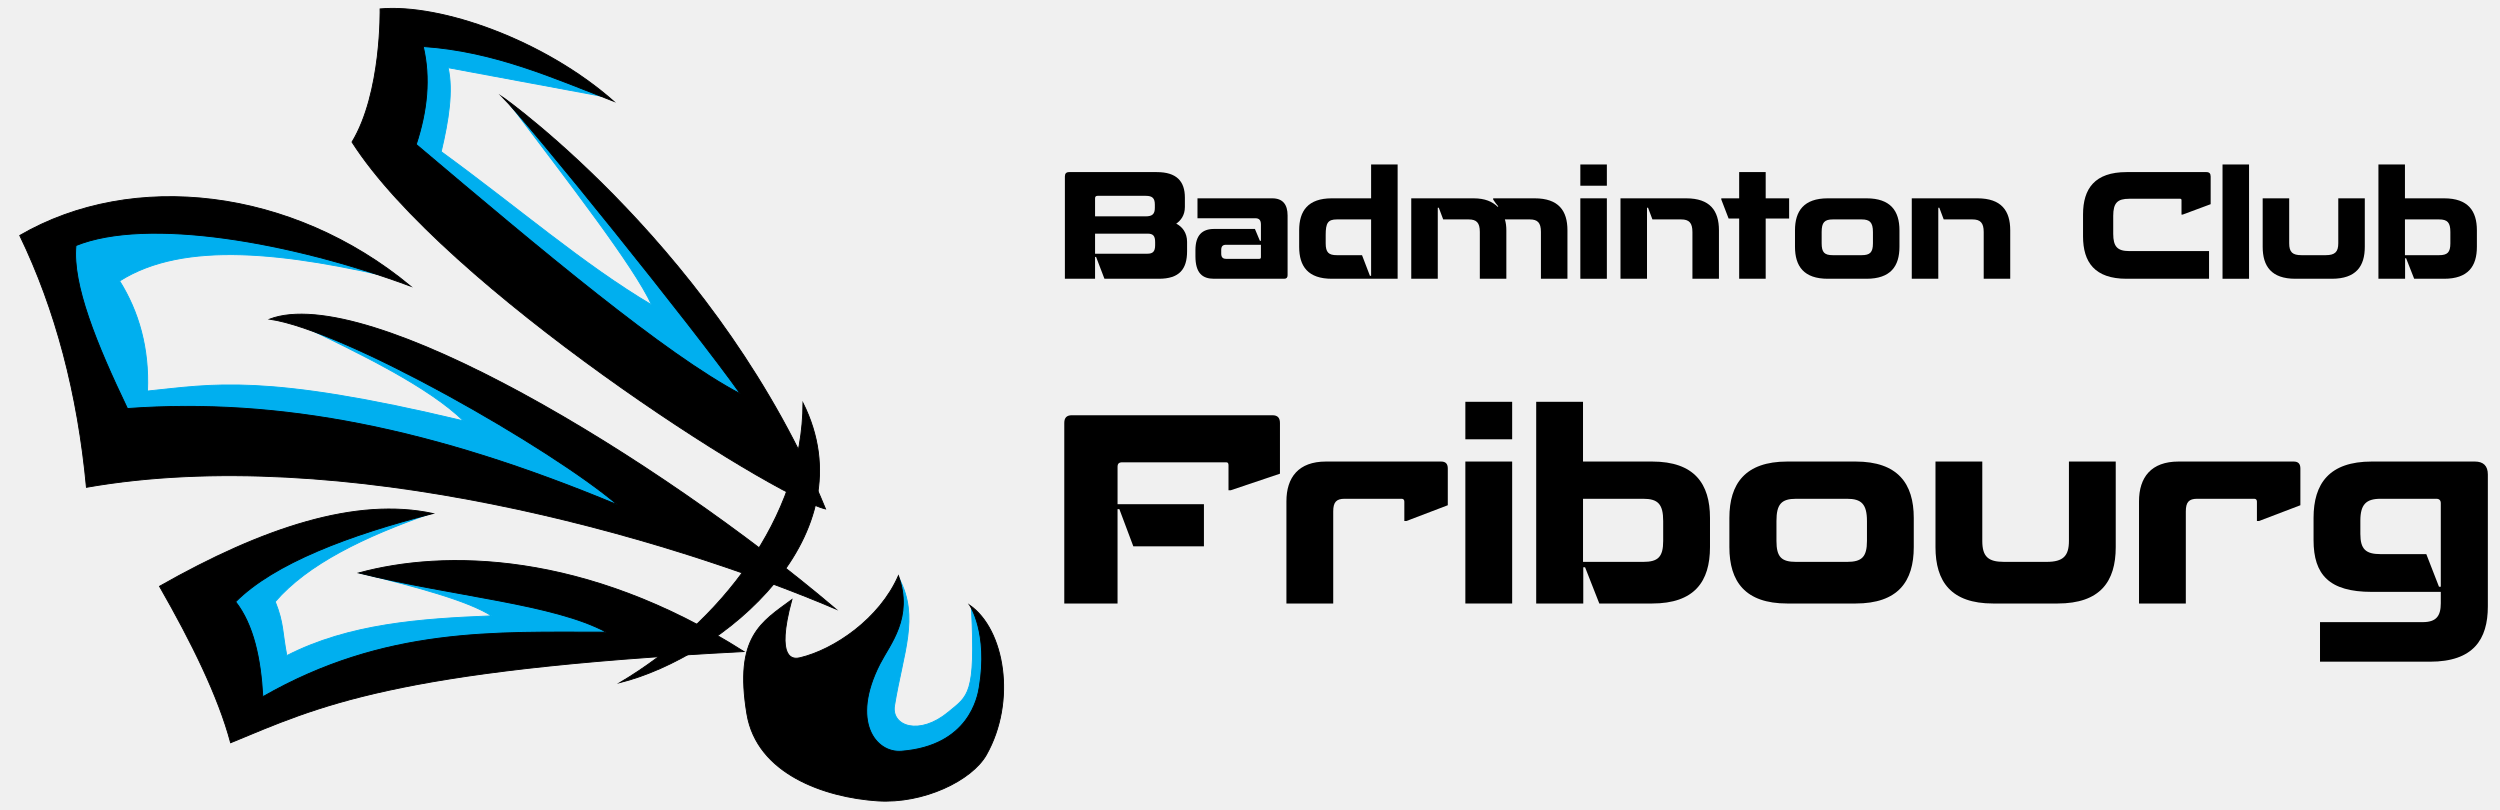
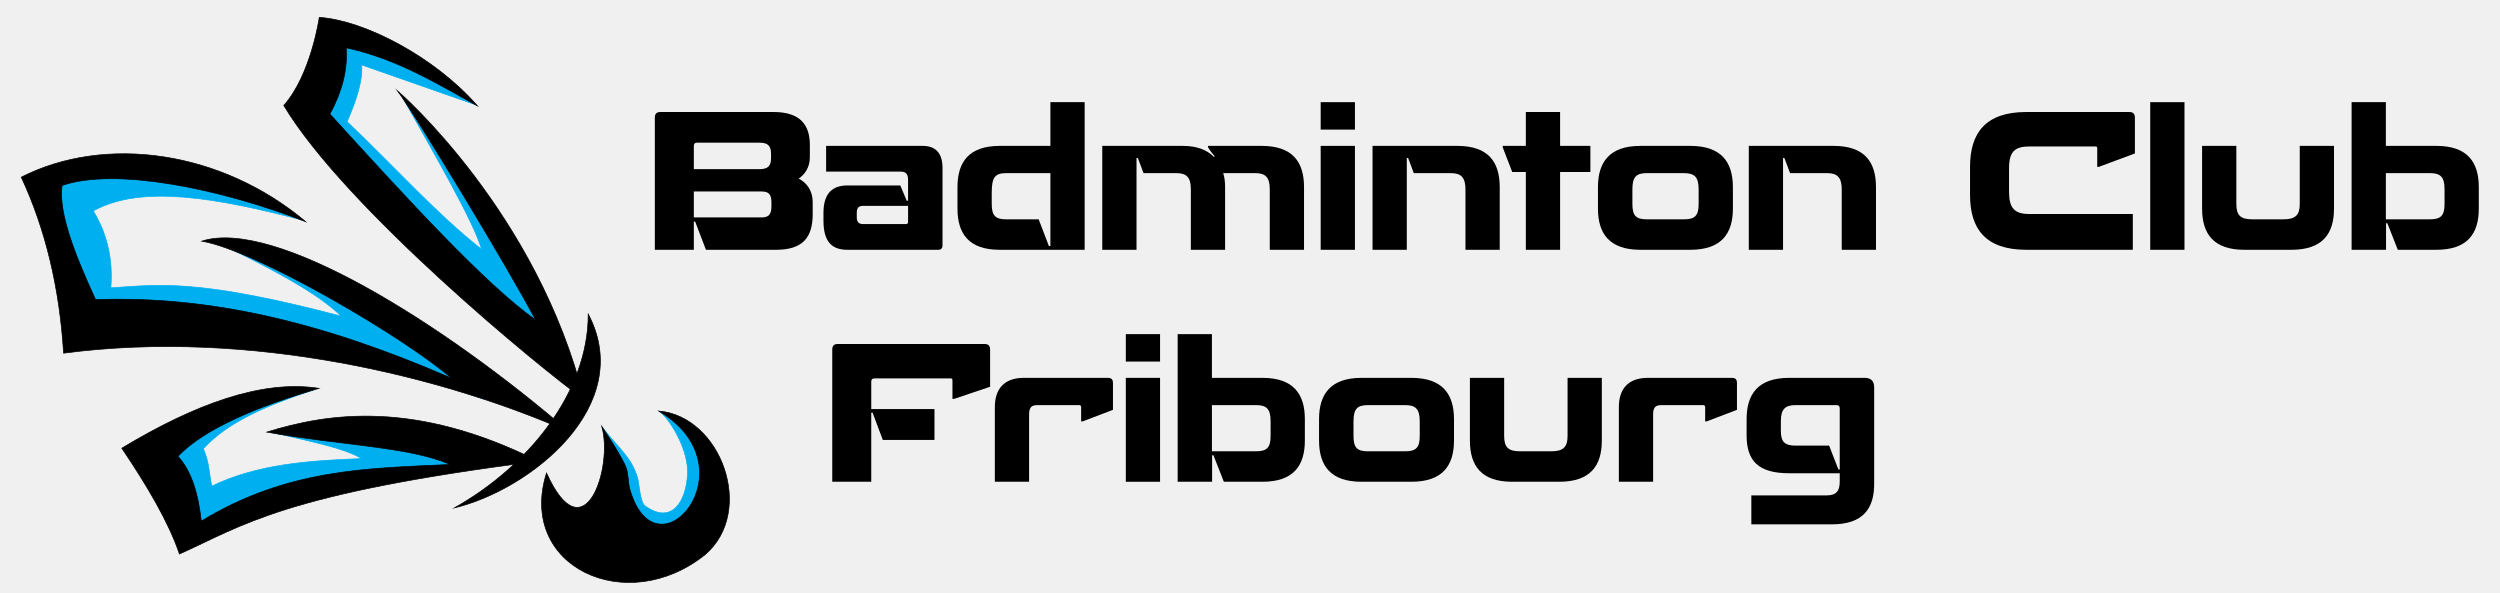
- <svg xmlns="http://www.w3.org/2000/svg" version="1.1" x="0px" y="0px" width="2730px" height="884px" viewBox="0 0 2730 884" style="enable-background:new 0 0 2730 884;" xml:space="preserve">
+ <svg xmlns="http://www.w3.org/2000/svg" version="1.1" x="0px" y="0px" width="3730px" height="884px" viewBox="0 0 3730 884" style="enable-background:new 0 0 3730 884;" xml:space="preserve">
  <style type="text/css">
	.st0{display:none;fill:#FFFFFF;stroke:#000000;stroke-miterlimit:10;}
- 	.st1{display:none;}
- 	.st2{fill:#00AFEF;stroke:#00AFEF;stroke-miterlimit:10;}
+ 	.st1{fill:#00AFEF;stroke:#00AFEF;stroke-miterlimit:10;}
+ 	.st2{stroke:#000000;stroke-miterlimit:10;}
	.st3{stroke:#000000;stroke-linecap:round;stroke-miterlimit:10;}
- 	.st4{stroke:#000000;stroke-miterlimit:10;}
</style>
  <g id="Layer_4">
-     <polyline class="st0" points="-1176.49,-445.41 -1175.01,1553.74 4824,1554 4824,-446  " />
+     <polyline class="st0" points="-176.49,-445.41 -175.01,1553.74 5824,1554 5824,-446  " />
    <g>
-       <path d="M1222.34,555.96h-1.98v103.07h-58.17V461.92c0-5.65,2.54-8.47,8.19-8.47h219.14c5.65,0,8.19,2.82,8.19,8.47v55.35    l-53.65,18.07h-2.54v-27.39c0-2.26-0.85-3.11-2.54-3.11h-113.24c-3.95,0-5.37,1.41-5.37,5.08v40.67h94.32v46.03h-77.09    L1222.34,555.96z" />
-       <path d="M1535.79,568.95h-2.26v-21.18c0-1.69-0.85-3.11-2.82-3.11h-62.41c-9.04,0-12.42,3.67-12.42,13.84v100.53h-51.11V547.49    c0-26.26,13.27-43.49,43.21-43.49h125.67c5.08,0,7.34,2.54,7.34,7.62v40.1L1535.79,568.95z" />
-       <path d="M1600.17,479.71v-40.95h51.11v40.95H1600.17z M1600.17,659.04V504h51.11v155.03H1600.17z" />
-       <path d="M1677.54,438.77h51.11V504h75.4c46.31,0,63.26,24.29,63.26,61.56v31.91c0,37.56-16.94,61.56-63.26,61.56h-57.61    l-15.53-39.54h-1.98v39.54h-51.4V438.77z M1728.66,544.67v68.9h65.8c16.1,0,21.74-5.37,21.74-22.87v-21.74    c0-18.36-5.65-24.29-21.74-24.29H1728.66z" />
-       <path d="M2089.83,597.47c0,37.56-17.23,61.56-63.54,61.56h-74.55c-46.03,0-63.26-24-63.26-61.56v-31.91    c0-37.28,17.23-61.56,63.26-61.56h74.55c46.31,0,63.54,24.29,63.54,61.56V597.47z M2016.98,613.57c16.1,0,21.74-5.37,21.74-22.87    v-21.74c0-18.64-6.21-24.29-21.74-24.29h-55.63c-16.1,0-21.46,5.93-21.46,24.29v21.74c0,17.51,5.37,22.87,21.46,22.87H2016.98z" />
-       <path d="M2113.55,504h51.11v86.69c0,17.23,6.5,22.87,23.72,22.87h46.6c18.07,0,24.29-6.5,24.29-22.87V504h51.11v93.47    c0,37.56-16.94,61.56-63.54,61.56h-70.32c-46.03,0-62.97-24-62.97-61.56V504z" />
-       <path d="M2466.82,568.95h-2.26v-21.18c0-1.69-0.85-3.11-2.82-3.11h-62.41c-9.04,0-12.42,3.67-12.42,13.84v100.53h-51.11V547.49    c0-26.26,13.27-43.49,43.21-43.49h125.67c5.08,0,7.34,2.54,7.34,7.62v40.1L2466.82,568.95z" />
-       <path d="M2533.46,679.37h112.11c14.68,0,19.77-6.5,19.77-20.61v-12.43h-75.4c-46.31,0-63.54-18.64-63.54-56.48v-24.29    c0-37.56,17.23-61.56,63.54-61.56h112.67c9.32,0,14.12,4.8,14.12,14.12v144.02c0,36.15-15.81,60.43-63.26,60.43h-120.02V679.37z     M2663.36,640.68h1.98v-91.21c0-3.11-1.69-4.8-4.8-4.8h-61c-15.81,0-22.03,6.21-22.03,24v14.4c0,16.66,5.93,22.03,22.03,22.03    h49.98L2663.36,640.68z" />
+       <path d="M1035.19,330.61v42.08h-58.17V175.58c0-5.65,2.54-8.47,8.19-8.47h168.87c38.41,0,54.22,17.79,54.22,49.14v18.07    c0,16.38-8.19,26.26-16.66,32.19c11.86,5.93,20.9,17.79,20.9,35.02v18.07c0,34.45-14.68,53.09-54.5,53.09h-104.77l-16.1-42.08    H1035.19z M1039.99,212.86c-3.39,0-4.8,1.69-4.8,4.8v34.73h97.71c12.71,0,17.51-4.52,17.51-16.38v-6.21    c0-12.43-4.8-16.94-17.51-16.94H1039.99z M1035.19,285.71v38.69h101.1c10.17,0,14.68-4.24,14.68-16.38v-5.93    c0-12.14-3.95-16.38-14.68-16.38H1035.19z" />
+       <path d="M1232.57,256.06v-38.41h144.02c20.33,0,29.65,11.86,29.65,33.04v115.22c0,4.52-2.26,6.78-6.5,6.78h-135.27    c-22.31,0-35.86-10.73-35.86-43.49v-11.58c0-29.37,13.56-40.95,35.86-40.95h78.79l9.6,22.87h1.98v-31.35    c0-8.75-3.67-12.14-10.73-12.14H1232.57z M1354.85,330.9v-23.72h-67.21c-6.78,0-9.32,3.39-9.32,10.17v6.78    c0,6.5,2.54,10.17,9.32,10.17h64.1C1354,334.29,1354.85,333.16,1354.85,330.9z" />
+       <path d="M1491.52,372.69c-46.03,0-62.97-24-62.97-61.56v-31.91c0-37.28,16.94-61.56,62.97-61.56h75.68v-65.23h51.11v220.27    H1491.52z M1549.69,327.23l15.25,39.82h2.26V258.32h-66.08c-17.23,0-21.46,7.06-21.46,29.65v16.38c0,17.51,5.65,22.87,21.46,22.87    H1549.69z" />
+       <path d="M1802.43,217.66h79.92c46.31,0,63.26,24,63.26,61.56v93.47h-51.11v-90.37c0-17.79-6.5-24-21.46-24h-48.01    c1.98,6.21,2.82,13.27,2.82,20.9v93.47h-51.11v-90.37c0-17.79-6.5-24-21.46-24h-49.14l-8.47-22.59h-1.98v136.96h-51.11V217.66    h120.02c22.03,0,36.15,6.21,46.6,16.38l1.13-0.85c-3.39-3.95-7.06-8.47-9.88-13.27V217.66z" />
+       <path d="M1970.45,193.37v-40.95h51.11v40.95H1970.45z M1970.45,372.69V217.66h51.11v155.03H1970.45z" />
+       <path d="M2047.82,217.66h126.51c46.31,0,63.26,24,63.26,61.56v93.47h-51.11v-90.08c0-17.79-6.5-24.29-21.74-24.29h-55.35    l-8.47-22.59h-1.98v136.96h-51.11V217.66z" />
+       <path d="M2372.85,256.63h-45.18v116.06h-51.11V256.63h-20.33l-14.12-36.71v-2.26h34.45v-50.55h51.11v50.55h45.18V256.63z" />
+       <path d="M2585.49,311.13c0,37.56-17.23,61.56-63.54,61.56h-74.55c-46.03,0-63.26-24-63.26-61.56v-31.91    c0-37.28,17.23-61.56,63.26-61.56h74.55c46.31,0,63.54,24.29,63.54,61.56V311.13z M2512.63,327.23c16.1,0,21.74-5.37,21.74-22.87    v-21.74c0-18.64-6.21-24.29-21.74-24.29H2457c-16.1,0-21.46,5.93-21.46,24.29v21.74c0,17.51,5.37,22.87,21.46,22.87H2512.63z" />
+       <path d="M2609.2,217.66h126.51c46.31,0,63.26,24,63.26,61.56v93.47h-51.11v-90.08c0-17.79-6.5-24.29-21.74-24.29h-55.35    l-8.47-22.59h-1.98v136.96h-51.11V217.66z" />
+       <path d="M3131.34,249h-2.26v-27.67c0-1.98-0.85-2.82-2.54-2.82h-98.27c-22.59,0-30.78,7.91-30.78,33.04V286    c0,24.57,7.91,33.32,30.78,33.32h153.9v53.37h-158.99c-61.28,0-83.87-31.91-83.87-81.61v-42.36c0-49.7,22.59-81.61,83.87-81.61    h153.9c5.65,0,8.19,2.82,8.19,8.47v53.37L3131.34,249z" />
+       <path d="M3208.14,372.69V152.42h51.11v220.27H3208.14z" />
+       <path d="M3285.51,217.66h51.11v86.69c0,17.23,6.5,22.87,23.72,22.87h46.6c18.07,0,24.29-6.5,24.29-22.87v-86.69h51.11v93.47    c0,37.56-16.94,61.56-63.54,61.56h-70.32c-46.03,0-62.97-24-62.97-61.56V217.66z" />
+       <path d="M3508.6,152.42h51.11v65.23h75.4c46.31,0,63.26,24.29,63.26,61.56v31.91c0,37.56-16.94,61.56-63.26,61.56h-57.61    l-15.53-39.54h-1.98v39.54h-51.4V152.42z M3559.71,258.32v68.9h65.8c16.1,0,21.74-5.37,21.74-22.87v-21.74    c0-18.36-5.65-24.29-21.74-24.29H3559.71z" />
    </g>
    <g>
-       <path d="M1195.81,280.57v23.84h-32.96V192.73c0-3.2,1.44-4.8,4.64-4.8h95.68c21.76,0,30.72,10.08,30.72,27.84v10.24    c0,9.28-4.64,14.88-9.44,18.24c6.72,3.36,11.84,10.08,11.84,19.84v10.24c0,19.52-8.32,30.08-30.88,30.08h-59.36l-9.12-23.84    H1195.81z M1198.53,213.85c-1.92,0-2.72,0.96-2.72,2.72v19.68h55.36c7.2,0,9.92-2.56,9.92-9.28v-3.52c0-7.04-2.72-9.6-9.92-9.6    H1198.53z M1195.81,255.13v21.92h57.28c5.76,0,8.32-2.4,8.32-9.28v-3.36c0-6.88-2.24-9.28-8.32-9.28H1195.81z" />
-       <path d="M1307.65,238.33v-21.76h81.6c11.52,0,16.8,6.72,16.8,18.72v65.28c0,2.56-1.28,3.84-3.68,3.84h-76.64    c-12.64,0-20.32-6.08-20.32-24.64v-6.56c0-16.64,7.68-23.2,20.32-23.2h44.64l5.44,12.96h1.12v-17.76c0-4.96-2.08-6.88-6.08-6.88    H1307.65z M1376.93,280.73v-13.44h-38.08c-3.84,0-5.28,1.92-5.28,5.76v3.84c0,3.68,1.44,5.76,5.28,5.76h36.32    C1376.45,282.65,1376.93,282.01,1376.93,280.73z" />
-       <path d="M1454.37,304.41c-26.08,0-35.68-13.6-35.68-34.88v-18.08c0-21.12,9.6-34.88,35.68-34.88h42.88v-36.96h28.96v124.8H1454.37    z M1487.33,278.65l8.64,22.56h1.28v-61.6h-37.44c-9.76,0-12.16,4-12.16,16.8v9.28c0,9.92,3.2,12.96,12.16,12.96H1487.33z" />
-       <path d="M1630.53,216.57h45.28c26.24,0,35.84,13.6,35.84,34.88v52.96h-28.96v-51.2c0-10.08-3.68-13.6-12.16-13.6h-27.2    c1.12,3.52,1.6,7.52,1.6,11.84v52.96h-28.96v-51.2c0-10.08-3.68-13.6-12.16-13.6h-27.84l-4.8-12.8h-1.12v77.6h-28.96v-87.84h68    c12.48,0,20.48,3.52,26.4,9.28l0.64-0.48c-1.92-2.24-4-4.8-5.6-7.52V216.57z" />
-       <path d="M1725.73,202.81v-23.2h28.96v23.2H1725.73z M1725.73,304.41v-87.84h28.96v87.84H1725.73z" />
-       <path d="M1769.57,216.57h71.68c26.24,0,35.84,13.6,35.84,34.88v52.96h-28.96v-51.04c0-10.08-3.68-13.76-12.32-13.76h-31.36    l-4.8-12.8h-1.12v77.6h-28.96V216.57z" />
-       <path d="M1953.73,238.65h-25.6v65.76h-28.96v-65.76h-11.52l-8-20.8v-1.28h19.52v-28.64h28.96v28.64h25.6V238.65z" />
-       <path d="M2074.21,269.53c0,21.28-9.76,34.88-36,34.88h-42.24c-26.08,0-35.84-13.6-35.84-34.88v-18.08    c0-21.12,9.76-34.88,35.84-34.88h42.24c26.24,0,36,13.76,36,34.88V269.53z M2032.93,278.65c9.12,0,12.32-3.04,12.32-12.96v-12.32    c0-10.56-3.52-13.76-12.32-13.76h-31.52c-9.12,0-12.16,3.36-12.16,13.76v12.32c0,9.92,3.04,12.96,12.16,12.96H2032.93z" />
-       <path d="M2087.65,216.57h71.68c26.24,0,35.84,13.6,35.84,34.88v52.96h-28.96v-51.04c0-10.08-3.68-13.76-12.32-13.76h-31.36    l-4.8-12.8h-1.12v77.6h-28.96V216.57z" />
-       <path d="M2383.48,234.33h-1.28v-15.68c0-1.12-0.48-1.6-1.44-1.6h-55.68c-12.8,0-17.44,4.48-17.44,18.72v19.52    c0,13.92,4.48,18.88,17.44,18.88h87.2v30.24h-90.08c-34.72,0-47.52-18.08-47.52-46.24v-24c0-28.16,12.8-46.24,47.52-46.24h87.2    c3.2,0,4.64,1.6,4.64,4.8v30.24L2383.48,234.33z" />
-       <path d="M2427,304.41v-124.8h28.96v124.8H2427z" />
-       <path d="M2470.84,216.57h28.96v49.12c0,9.76,3.68,12.96,13.44,12.96h26.4c10.24,0,13.76-3.68,13.76-12.96v-49.12h28.96v52.96    c0,21.28-9.6,34.88-36,34.88h-39.84c-26.08,0-35.68-13.6-35.68-34.88V216.57z" />
-       <path d="M2597.24,179.61h28.96v36.96h42.72c26.24,0,35.84,13.76,35.84,34.88v18.08c0,21.28-9.6,34.88-35.84,34.88h-32.64    l-8.8-22.4h-1.12v22.4h-29.12V179.61z M2626.2,239.61v39.04h37.28c9.12,0,12.32-3.04,12.32-12.96v-12.32    c0-10.4-3.2-13.76-12.32-13.76H2626.2z" />
+       <path d="M1301.88,615.72h-1.98v103.07h-58.17V521.68c0-5.65,2.54-8.47,8.19-8.47h219.14c5.65,0,8.19,2.82,8.19,8.47v55.35    l-53.65,18.07h-2.54v-27.39c0-2.26-0.85-3.11-2.54-3.11h-113.24c-3.95,0-5.37,1.41-5.37,5.08v40.67h94.32v46.03h-77.09    L1301.88,615.72z" />
+       <path d="M1615.33,628.71h-2.26v-21.18c0-1.69-0.85-3.11-2.82-3.11h-62.41c-9.04,0-12.42,3.67-12.42,13.84v100.53h-51.11V607.25    c0-26.26,13.27-43.49,43.21-43.49h125.67c5.08,0,7.34,2.54,7.34,7.62v40.1L1615.33,628.71z" />
+       <path d="M1679.71,539.47v-40.95h51.11v40.95H1679.71z M1679.71,718.79V563.76h51.11v155.04H1679.71z" />
+       <path d="M1757.08,498.53h51.11v65.23h75.4c46.31,0,63.26,24.29,63.26,61.56v31.91c0,37.56-16.94,61.56-63.26,61.56h-57.61    l-15.53-39.54h-1.98v39.54h-51.4V498.53z M1808.2,604.42v68.9h65.8c16.1,0,21.74-5.37,21.74-22.87v-21.74    c0-18.36-5.65-24.29-21.74-24.29H1808.2z" />
+       <path d="M2169.37,657.23c0,37.56-17.23,61.56-63.54,61.56h-74.55c-46.03,0-63.26-24-63.26-61.56v-31.91    c0-37.28,17.23-61.56,63.26-61.56h74.55c46.31,0,63.54,24.29,63.54,61.56V657.23z M2096.52,673.33c16.1,0,21.74-5.37,21.74-22.87    v-21.74c0-18.64-6.21-24.29-21.74-24.29h-55.63c-16.1,0-21.46,5.93-21.46,24.29v21.74c0,17.51,5.37,22.87,21.46,22.87H2096.52z" />
+       <path d="M2193.09,563.76h51.11v86.7c0,17.23,6.5,22.87,23.72,22.87h46.6c18.07,0,24.29-6.5,24.29-22.87v-86.7h51.11v93.47    c0,37.56-16.94,61.56-63.54,61.56h-70.32c-46.03,0-62.97-24-62.97-61.56V563.76z" />
+       <path d="M2546.36,628.71h-2.26v-21.18c0-1.69-0.85-3.11-2.82-3.11h-62.41c-9.04,0-12.42,3.67-12.42,13.84v100.53h-51.11V607.25    c0-26.26,13.27-43.49,43.21-43.49h125.67c5.08,0,7.34,2.54,7.34,7.62v40.1L2546.36,628.71z" />
+       <path d="M2613,739.13h112.11c14.68,0,19.77-6.5,19.77-20.61v-12.43h-75.4c-46.31,0-63.54-18.64-63.54-56.48v-24.29    c0-37.56,17.23-61.56,63.54-61.56h112.67c9.32,0,14.12,4.8,14.12,14.12V721.9c0,36.15-15.81,60.43-63.26,60.43H2613V739.13z     M2742.9,700.44h1.98v-91.21c0-3.11-1.69-4.8-4.8-4.8h-61c-15.81,0-22.03,6.21-22.03,24v14.4c0,16.66,5.93,22.03,22.03,22.03    h49.98L2742.9,700.44z" />
    </g>
  </g>
-   <g id="V3_white">
-     <path class="st2" d="M982.09,632.13c21.85,41.97,4.33,79.98-5.27,138.4c-3.69,22.48,27.12,33.4,58.81,7.06   c21.64-17.99,29.85-18.56,25.26-112.11C1198.08,882.6,816.97,932.42,982.09,632.13z" />
-     <path class="st2" d="M470.96,560.54c-73.26,25.42-135.11,55.51-170.39,96.48c9.43,23.51,7.73,33.7,12.65,58.9   c67.96-34.82,145.85-40.28,223.62-43.41c-26.93-17.06-83.7-31.95-144.43-47.06l274.94,45.69l5.34,28.59   c-1.89-7.33-401.5,72.9-403.53,83.83c-0.86,4.62-32.37-137.05-32.37-137.05C284.64,588.69,379.39,576.16,470.96,560.54z" />
-     <path class="st2" d="M438.86,305.63c-126.39-29.94-237.68-43.53-308.22,1.2c20.96,33.64,32.38,73.15,30.45,120.18   c70.42-7.04,126.43-19.88,345.07,32.61c-37.99-36.98-110.53-72.55-185-108.04c97.44,28.08,198.47,59.54,424.71,209.03l-21.73,22.29   l-182.26-57.86l-342.83-40.61L98.77,436.99L56.41,255.97l184.45-24.69L438.86,305.63z" />
-     <path class="st2" d="M662.93,106.24L489.35,73.93c5.65,24.91,0.66,57.18-7.55,91.7c84.38,61.44,154.73,122.79,229.79,167.3   c-19.12-42.03-90.69-133.94-157.01-221.99l276.96,323.71l-20.15,42.01L455.1,201.19L442.51,91.56l13.33-61.63L568.1,59.37   L662.93,106.24z" />
-   </g>
  <g id="V3_White">
-     <path class="st3" d="M808.5,430.12c-82.76-43.67-217.07-156.72-353.96-272.39c12.08-36.67,15.74-72.43,7.66-106.93   c77.5,5.16,142.46,34.48,208.03,59.85C594.22,43.64,481.34,3.78,415.04,9.73c0,0,1.91,91.65-30.66,145.39   C485.26,313.12,842.05,541.23,901.51,555.8C786.89,276.11,553.11,108.75,548.2,105.53C577.45,134.78,759.06,360.1,808.5,430.12z" />
-     <path class="st4" d="M448.32,312.47C318.7,205.16,144.87,185.45,21.56,257.14c39.06,80.83,63.26,172.56,72.82,275.01   c277.71-48.75,630.13,52.93,818.27,132.86C717.88,499.94,401.2,308.04,294.34,348.52c82.56,12.01,308.65,141.58,380.15,202.86   c-200.4-83.57-368.79-117.3-535.31-105.26C105.6,375.95,78.76,310.7,82.96,268.12C160.54,236.77,316.6,263.81,448.32,312.47z" />
-     <path class="st4" d="M472.94,560.76c-83.65-18.19-185.71,15.24-298.76,79.49c35.21,61.57,64.07,120,77.66,170.85   c95.44-39.31,175.61-79.63,560.51-99.59c-173.58-110.37-328.11-111.19-420.73-85.84c104.01,25.69,213.38,33.76,270.55,64.66   c-121.2,0-241.61-6.03-375.16,70.51c-2.3-42.03-10.16-78.6-29.69-103.7C299.31,615.16,381.33,584.11,472.94,560.76z" />
-     <path class="st4" d="M876.86,439.95c0,124.88-90.99,240.94-200,305.52C790.34,716.89,948.89,584.21,876.86,439.95z" />
-     <g id="Layer_1">
-       <path class="st3" d="M864.75,654.73c-33.48,24.73-63.13,40.47-49.15,124.85c10.88,65.64,84.97,91.09,142.48,94.98    c50.17,3.39,103.23-22.22,119.1-50.39c32.92-58.43,19.92-136.8-18.36-163.4v0c0,0,20.57,29.89,10.52,89.72    c-1.69,10.06-10.91,63.98-84.92,69.85c-27.96,2.22-55.76-32.32-23.54-95.42c11.19-21.92,36.56-50.26,20.24-96.33    c-20.55,47.08-70.03,80.73-107.54,89.67C866.83,719.86,846.34,722.19,864.75,654.73z" />
-     </g>
+     <path class="st1" d="M898.41,637.19c25.08,32.33,42.66,43.67,52.57,74.63c3.06,9.55,3.49,37.15,11.67,43.09   c39.4,28.57,61.41-6.36,63.13-48.35c1.35-32.86-21.96-75.15-40.36-91.76c14.33,5.22,25.2,11.55,34.71,18.47   c21.09,15.36,32.91,33.64,35.41,56.95c10.38,96.41-99.82,194.94-141.18-15.63C910.11,661.72,901.04,648.22,898.41,637.19z" />
+     <path class="st1" d="M468.01,581.77c-73.22,24.07-129.37,48.95-164.64,87.75c9.43,22.26,7.73,31.91,12.65,55.77   c67.93-32.97,145.77-38.14,223.51-41.1c-26.91-16.16-75.88-25.34-136.58-39.64l267.02,38.35l5.34,22.97   c-1.89-6.94-401.3,73.12-403.33,83.47c-0.86,4.38-32.36-129.76-32.36-129.76C287.45,604.82,376.49,596.56,468.01,581.77z" />
+     <path class="st1" d="M450.13,328.14c-125.21-32.51-238.96-53.47-310.97-13.47c19.76,32.52,29.79,70.29,26.22,114.73   c70.59-4.34,126.98-14.63,343.55,42.26c-36.65-36.25-107.87-72.31-181.03-108.35c96.35,29.79,196.17,62.9,416.94,211.83   l-22.49,20.38l-180.04-60.78l-341.03-49.76l-98.5-48.19l-36-172.69l185.11-17.27L450.13,328.14z" />
+     <path class="st1" d="M709.21,156.25L539.67,96.92c1.69,24.13-8.28,53.58-21.79,84.64c73.7,69.95,133.55,137.75,200.69,190.49   c-12.31-42.14-68.58-138.69-120.29-230.86l222.8,343.76l-26.46,36.3L485.96,210.87l4.71-104.39l22.79-55.67l106.22,44.16   L709.21,156.25z" />
+     <path class="st2" d="M897.77,636.11c0,0,30.62,45.39,36.66,62.27c2.43,6.81,3.27,21.34,4.46,28.43   c38.18,143.96,187.17-29.27,43.75-113.62c93.33,7.99,144.72,149.66,69.49,214.25c-117.34,94.16-280.84,18.01-236.74-121.72   C872,830.65,915.44,695.63,897.77,636.11z" />
+     <path class="st3" d="M799.04,477.35c-74.87-53.1-189.79-178.72-306.83-307.17c17.66-32.5,26.86-65.4,24.29-98.87   c75.7,16.31,135.25,53.35,196,86.79C647.94,84.17,542.73,30.18,476.36,25.92c0,0-12.44,86-53,131.43   c92.14,153.42,382.77,391.99,448.15,438.71c-69.42-278.53-274.34-457.09-278.68-460.82C617.13,166.92,761.19,404.54,799.04,477.35z   " />
+     <path class="st2" d="M456.06,330.76C330.34,224.93,157.38,200.53,31.71,264.3c36.2,77.78,57.17,165.38,63.15,262.65   c279.1-36.96,569.12,35.53,754.27,117.38C660.33,481.68,409.15,325,301,359.78c82.05,14.1,303.37,144.18,372.65,204.53   C476.39,478.6,309.36,441.12,142.6,447.01c-31.09-67.51-55.63-130.14-49.94-170.3C171.24,249.61,326.18,280.36,456.06,330.76z" />
+     <path class="st2" d="M475.96,579.42c-84.41-13.25-184.62,23.19-294.27,89.29c38.22,56.56,69.95,110.45,86.05,157.9   c93.31-41.68,154.29-90.33,535.33-138.48c-183.79-91.96-313.85-71.82-405.04-43.47c105.11,19.38,214.69,21.84,273.3,48.36   c-120.99,5.73-241.48,5.72-370.99,84.41c-4.39-39.64-14.07-73.85-34.81-96.66C305.36,639.07,385.68,605.83,475.96,579.42z" />
+     <path class="st2" d="M877.65,468.55c0,118.25-90.95,228.14-199.9,289.28C791.17,730.76,949.64,605.13,877.65,468.55z" />
  </g>
</svg>
